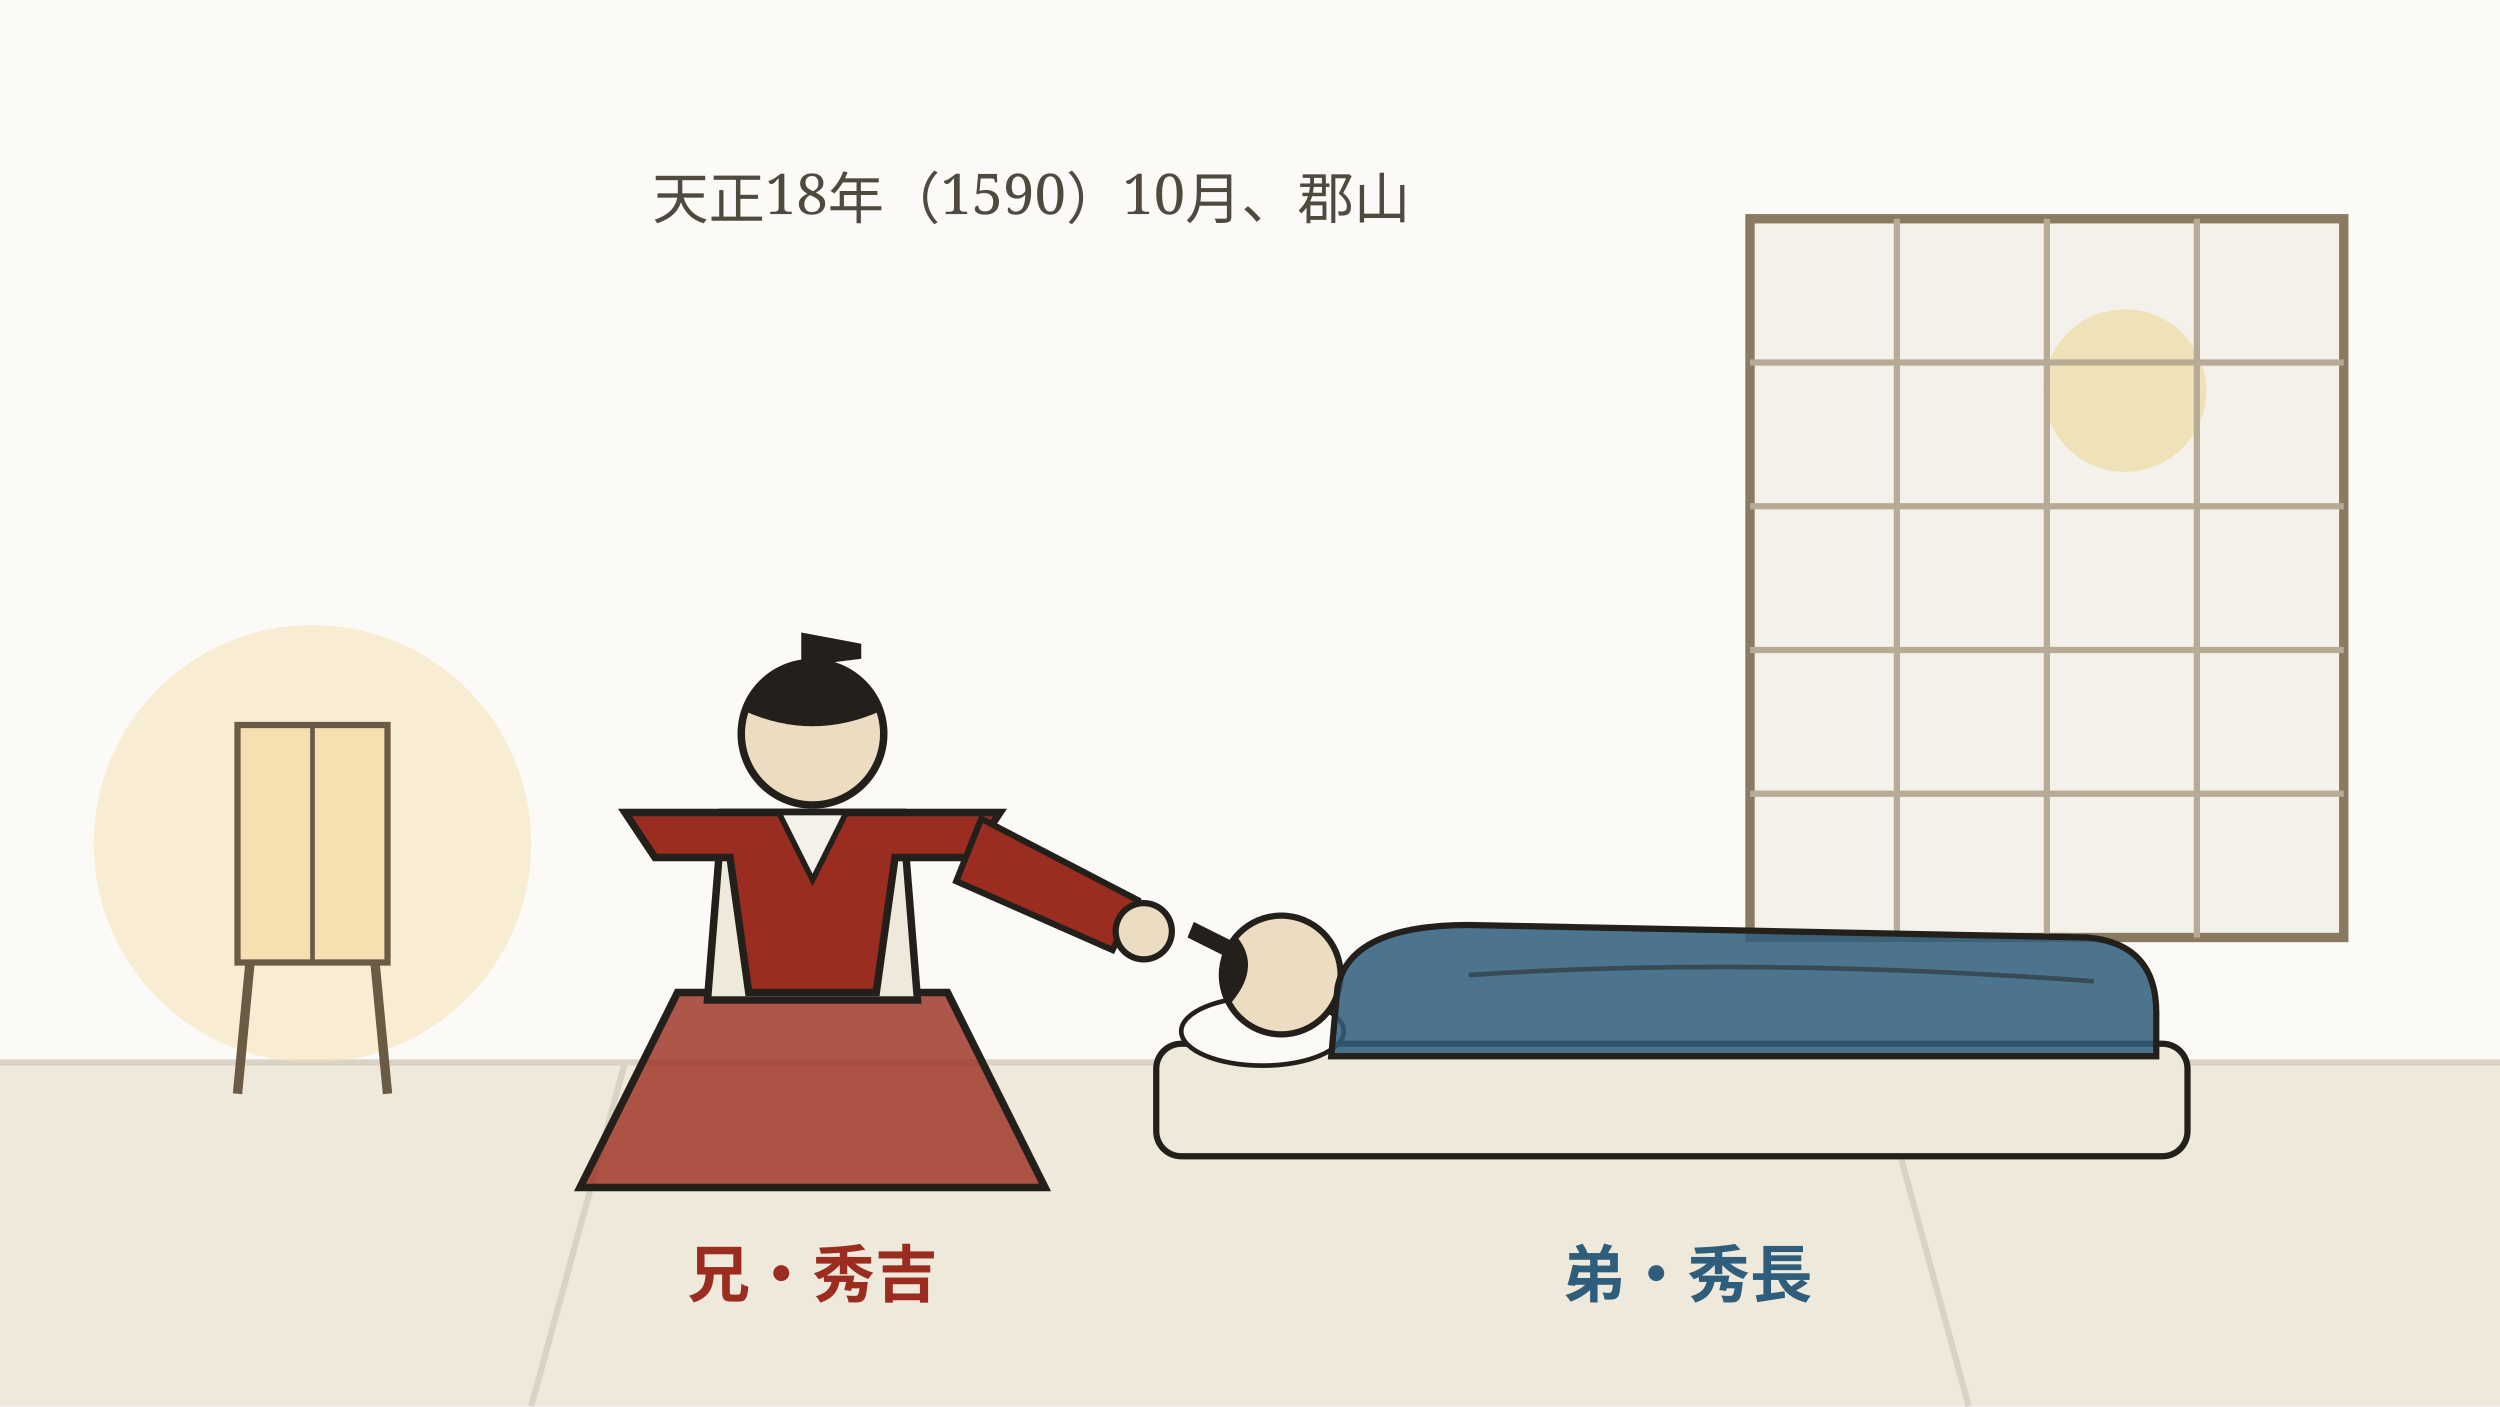
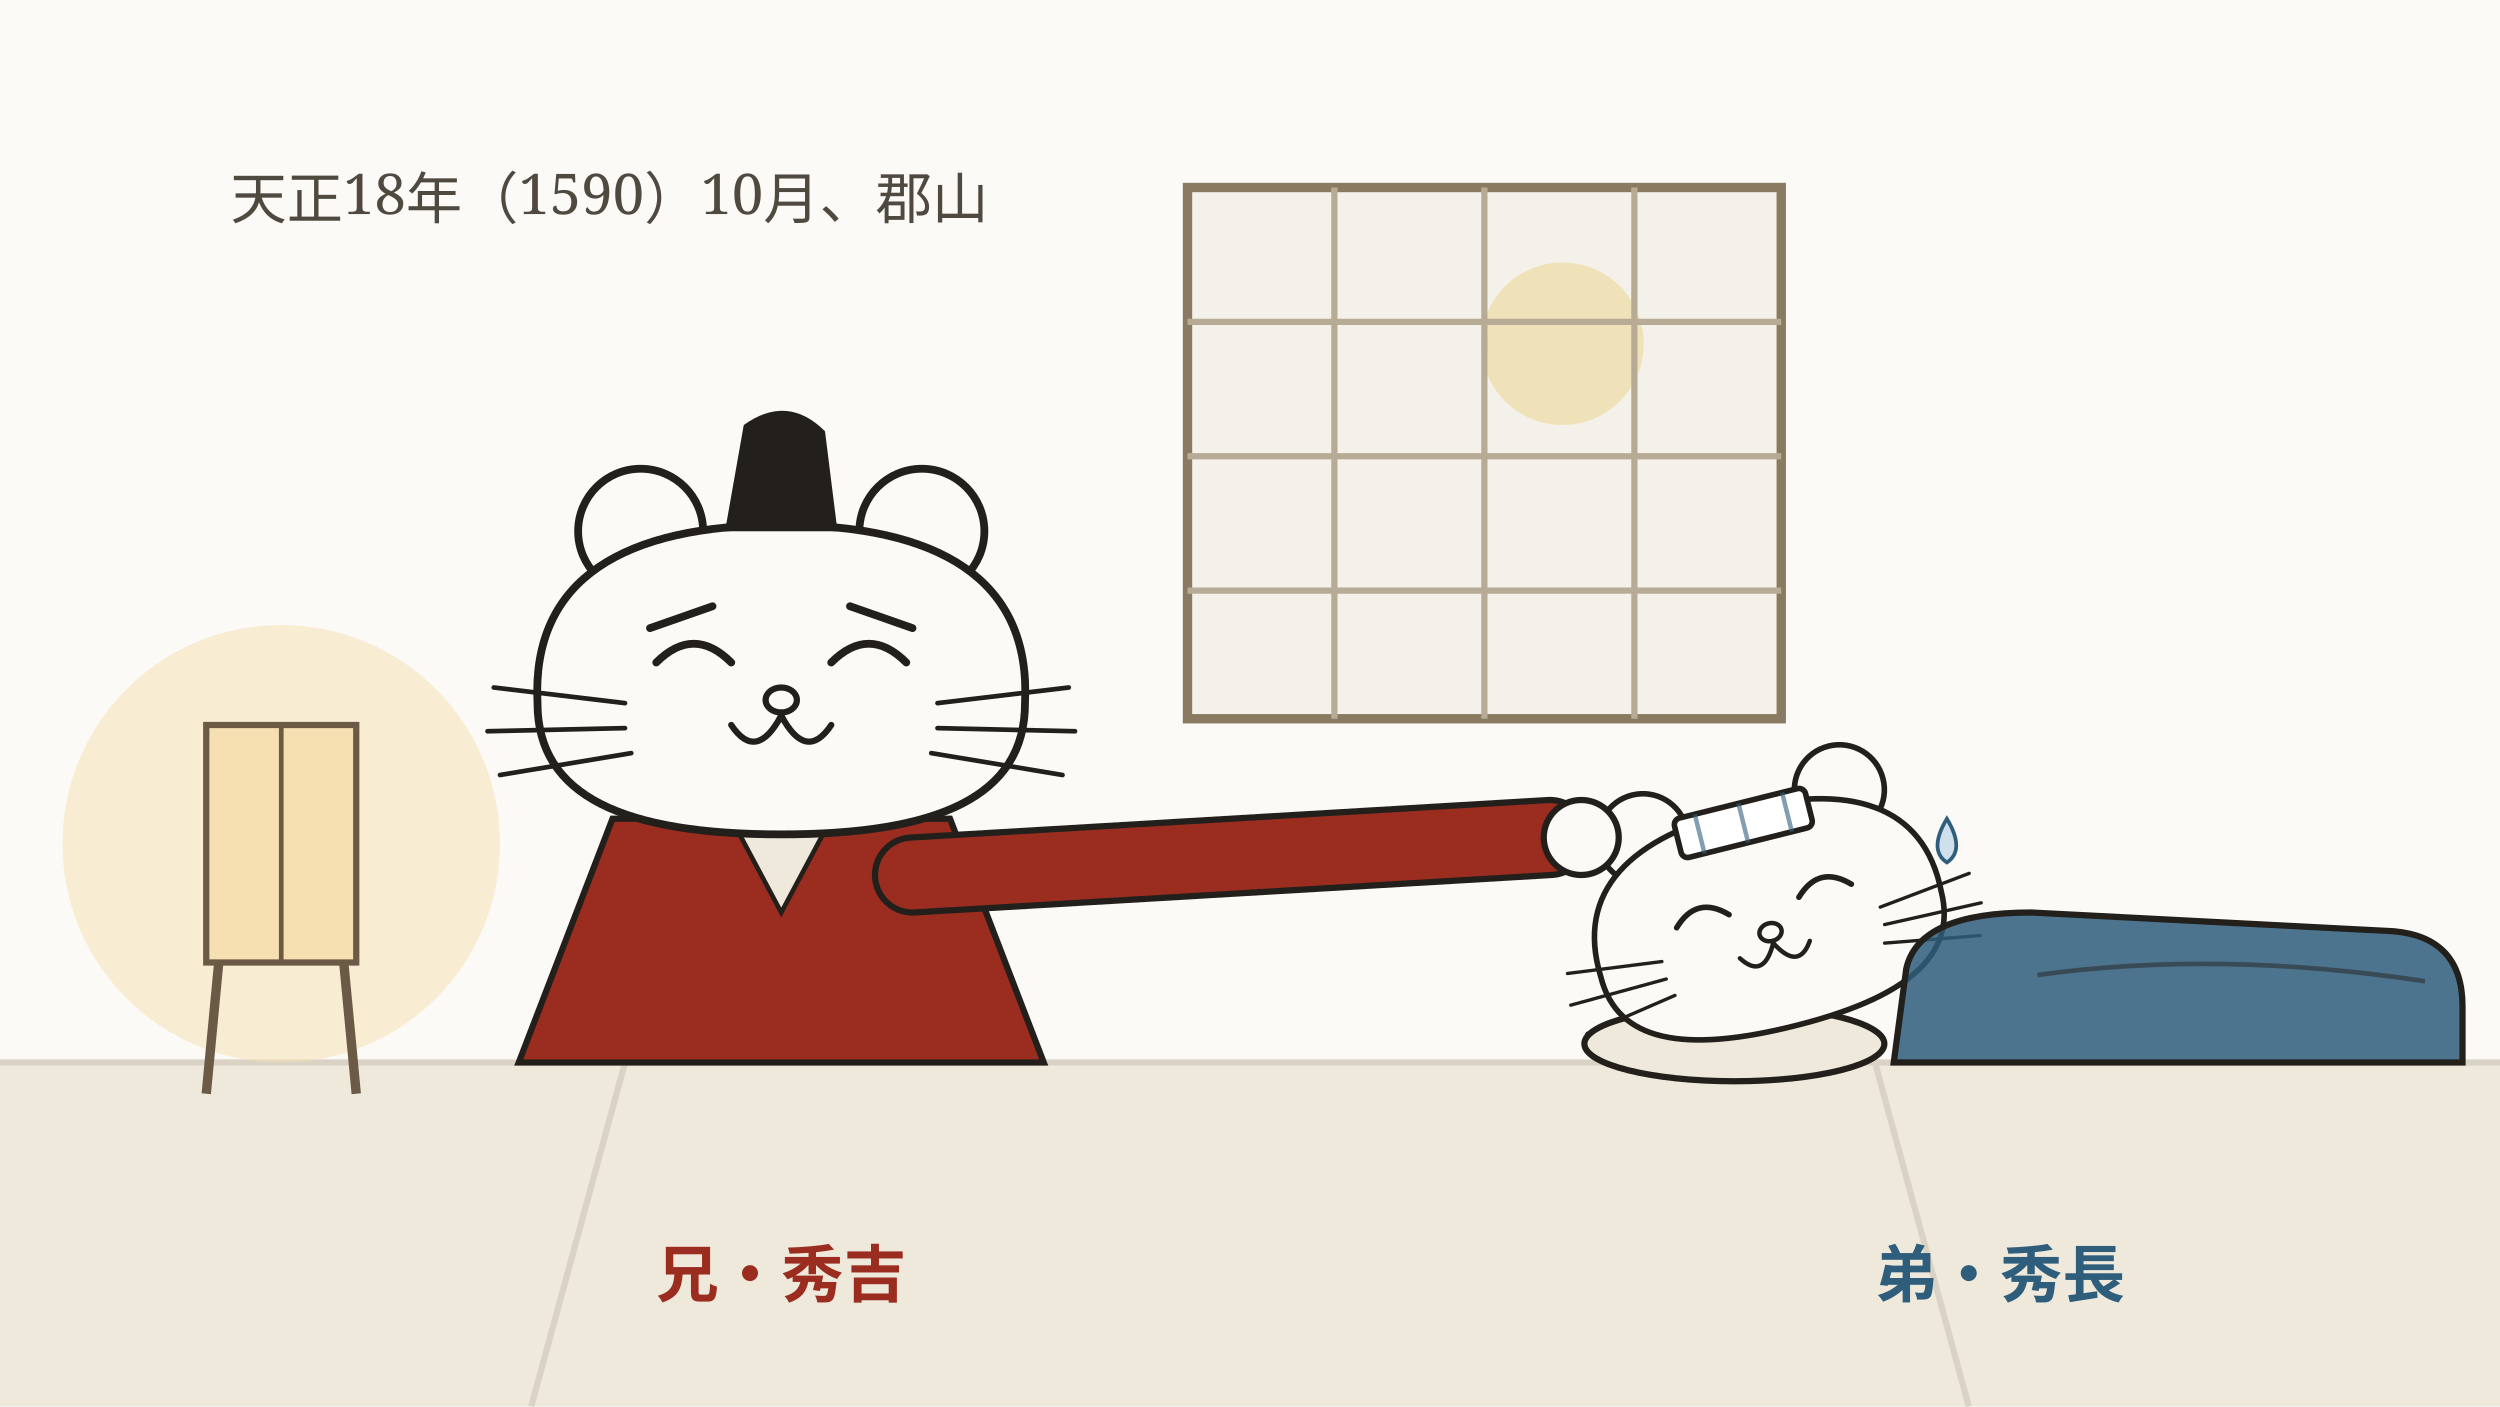
- <svg xmlns="http://www.w3.org/2000/svg" viewBox="0 0 800 450" role="img" aria-label="病の弟を見舞う兄のイメージイラスト（行灯の灯る座敷で、布団に伏す弟の枕元に兄が座り、手を伸ばしている）">
+ <svg xmlns="http://www.w3.org/2000/svg" viewBox="0 0 800 450" role="img" aria-label="病の弟を見舞う兄の想像図（行灯の灯る座敷で、布団に伏し額に手ぬぐいをのせた弟の猫の枕元に、烏帽子の兄の猫が座り、心配そうに弟の頭へ手を伸ばしている）">
  <defs>
-     <symbol id="sz" viewBox="-70 -150 140 150" overflow="visible">
-       <path d="M-36,-52 L36,-52 L62,0 L-62,0 Z" fill="currentColor" fill-opacity="0.8" stroke="#23201c" stroke-width="2" />
-       <path d="M-24,-100 L24,-100 L28,-50 L-28,-50 Z" fill="#efe9dc" stroke="#23201c" stroke-width="2" />
-       <path d="M-50,-100 L50,-100 L42,-88 L22,-88 L17,-52 L-17,-52 L-22,-88 L-42,-88 Z" fill="currentColor" stroke="#23201c" stroke-width="2" />
-       <path d="M-9,-100 L0,-82 L9,-100 Z" fill="#f4f1ea" stroke="#23201c" stroke-width="1.5" />
-       <circle cx="0" cy="-121" r="19" fill="#ecdcc2" stroke="#23201c" stroke-width="2" />
-       <path d="M-18,-127 A19,19 0 0 1 18,-127 Q0,-119 -18,-127 Z" fill="#23201c" />
-       <path d="M-3,-139 L-3,-148 L13,-145 L13,-141 Z" fill="#23201c" />
-     </symbol>
+     <g id="pn-head">
+       <circle cx="-45" cy="-45" r="20" fill="#fbfaf6" stroke="#23201c" stroke-width="2.5" />
+       <circle cx="45" cy="-45" r="20" fill="#fbfaf6" stroke="#23201c" stroke-width="2.5" />
+       <path d="M-78,10 C-80,-30 -50,-47 0,-47 C50,-47 80,-30 78,10 C78,40 50,52 0,52 C-50,52 -78,40 -78,10 Z" fill="#fbfaf6" stroke="#23201c" stroke-width="2.5" />
+       <path d="M-40,-3 Q-28,-15 -16,-3 M16,-3 Q28,-15 40,-3" fill="none" stroke="#23201c" stroke-width="2.5" stroke-linecap="round" />
+       <ellipse cx="0" cy="9" rx="5" ry="4" fill="none" stroke="#23201c" stroke-width="2" />
+       <path d="M-16,17 Q-8,29 0,14 Q8,29 16,17" fill="none" stroke="#23201c" stroke-width="2" stroke-linecap="round" />
+       <path d="M-50,10 L-92,5 M-50,18 L-94,19 M-48,26 L-90,33 M50,10 L92,5 M50,18 L94,19 M48,26 L90,33" stroke="#23201c" stroke-width="1.5" stroke-linecap="round" />
+     </g>
  </defs>
  <rect width="800" height="450" fill="#fbfaf6" />
  <rect x="0" y="340" width="800" height="110" fill="#efe9dc" />
  <path d="M0,340 H800 M200,340 L170,450 M600,340 L630,450" stroke="#d9d2c5" stroke-width="2" />
-   <rect x="560" y="70" width="190" height="230" fill="#f4f1ea" stroke="#8a7a62" stroke-width="3" />
-   <circle cx="680" cy="125" r="26" fill="#efe2b8" />
-   <path d="M607,70 V300 M655,70 V300 M703,70 V300 M560,116 H750 M560,162 H750 M560,208 H750 M560,254 H750" stroke="#b8ab95" stroke-width="2" />
-   <circle cx="100" cy="270" r="70" fill="#f6dfb0" opacity="0.5" />
-   <rect x="76" y="232" width="48" height="76" fill="#f6dfb0" stroke="#6b5a46" stroke-width="2" />
-   <path d="M76,232 H124 M100,232 V308" stroke="#6b5a46" stroke-width="1.5" />
-   <path d="M80,308 L76,350 M120,308 L124,350" stroke="#6b5a46" stroke-width="3" />
-   <rect x="370" y="334" width="330" height="36" rx="8" fill="#efe9dc" stroke="#23201c" stroke-width="2" />
-   <ellipse cx="404" cy="330" rx="26" ry="11" fill="#fbfaf6" stroke="#23201c" stroke-width="1.5" />
-   <circle cx="410" cy="312" r="19" fill="#ecdcc2" stroke="#23201c" stroke-width="2" />
-   <path d="M396,300 A19,19 0 0 0 393,322 Q404,310 396,300 Z" fill="#23201c" />
-   <path d="M392,306 L380,300 L382,295 L394,301 Z" fill="#23201c" />
-   <path d="M428,316 Q432,296 470,296 L668,300 Q690,302 690,324 L690,338 L426,338 Z" fill="#2f5d7c" fill-opacity="0.85" stroke="#23201c" stroke-width="2" />
-   <path d="M470,312 Q560,306 670,314" stroke="#23201c" stroke-width="1.5" fill="none" opacity="0.5" />
-   <use href="#sz" x="176" y="200" width="168" height="180" color="#9b2d20" />
-   <path d="M314,262 L364,288 L356,304 L306,282 Z" fill="#9b2d20" stroke="#23201c" stroke-width="2" />
-   <circle cx="366" cy="298" r="9" fill="#ecdcc2" stroke="#23201c" stroke-width="2" />
+   <rect x="380" y="60" width="190" height="170" fill="#f4f1ea" stroke="#8a7a62" stroke-width="3" />
+   <circle cx="500" cy="110" r="26" fill="#efe2b8" />
+   <path d="M427,60 V230 M475,60 V230 M523,60 V230 M380,103 H570 M380,146 H570 M380,189 H570" stroke="#b8ab95" stroke-width="2" />
+   <circle cx="90" cy="270" r="70" fill="#f6dfb0" opacity="0.5" />
+   <rect x="66" y="232" width="48" height="76" fill="#f6dfb0" stroke="#6b5a46" stroke-width="2" />
+   <path d="M66,232 H114 M90,232 V308" stroke="#6b5a46" stroke-width="1.5" />
+   <path d="M70,308 L66,350 M110,308 L114,350" stroke="#6b5a46" stroke-width="3" />
+   <ellipse cx="555" cy="334" rx="48" ry="12" fill="#efe9dc" stroke="#23201c" stroke-width="2" />
+   <g transform="translate(565,292) rotate(-14) scale(0.72)">
+     <use href="#pn-head" />
+     <rect x="-30" y="-50" width="60" height="18" rx="3" fill="#fff" stroke="#23201c" stroke-width="2.5" />
+     <path d="M-20,-50 V-32 M0,-50 V-32 M20,-50 V-32" stroke="#2f5d7c" stroke-width="2" opacity="0.6" />
+   </g>
+   <path d="M623,262 q-6,10 0,14 q6,-4 0,-14 Z" fill="#cfe0ec" stroke="#2f5d7c" stroke-width="1.2" />
+   <path d="M610,310 Q614,292 650,292 L766,298 Q788,300 788,322 L788,340 L606,340 Z" fill="#2f5d7c" fill-opacity="0.85" stroke="#23201c" stroke-width="2" />
+   <path d="M652,312 Q710,304 776,314" stroke="#23201c" stroke-width="1.5" fill="none" opacity="0.5" />
+   <path d="M196,262 L304,262 L334,340 L166,340 Z" fill="#9b2d20" stroke="#23201c" stroke-width="2" />
+   <path d="M234,262 L250,292 L266,262" fill="#efe9dc" stroke="#23201c" stroke-width="1.5" />
+   <path d="M292,280 L496,268" stroke="#23201c" stroke-width="26" stroke-linecap="round" />
+   <path d="M292,280 L496,268" stroke="#9b2d20" stroke-width="22" stroke-linecap="round" />
+   <circle cx="506" cy="268" r="12" fill="#fbfaf6" stroke="#23201c" stroke-width="2" />
+   <use href="#pn-head" x="250" y="215" />
+   <path d="M208,201 L228,194 M272,194 L292,201" stroke="#23201c" stroke-width="2.5" stroke-linecap="round" />
+   <path d="M232,170 L238,136 Q252,126 264,138 L268,170 Z" fill="#23201c" />
  <g font-family="'Noto Serif JP','Yu Mincho','Hiragino Mincho ProN',serif" text-anchor="middle">
-     <text x="330" y="70" font-size="18" fill="#4f4940">天正18年（1590）10月、郡山</text>
-     <text x="260" y="415" font-size="20" font-weight="700" fill="#9b2d20">兄・秀吉</text>
-     <text x="540" y="415" font-size="20" font-weight="700" fill="#2f5d7c">弟・秀長</text>
+     <text x="195" y="70" font-size="18" fill="#4f4940">天正18年（1590）10月、郡山</text>
+     <text x="250" y="415" font-size="20" font-weight="700" fill="#9b2d20">兄・秀吉</text>
+     <text x="640" y="415" font-size="20" font-weight="700" fill="#2f5d7c">弟・秀長</text>
  </g>
</svg>
